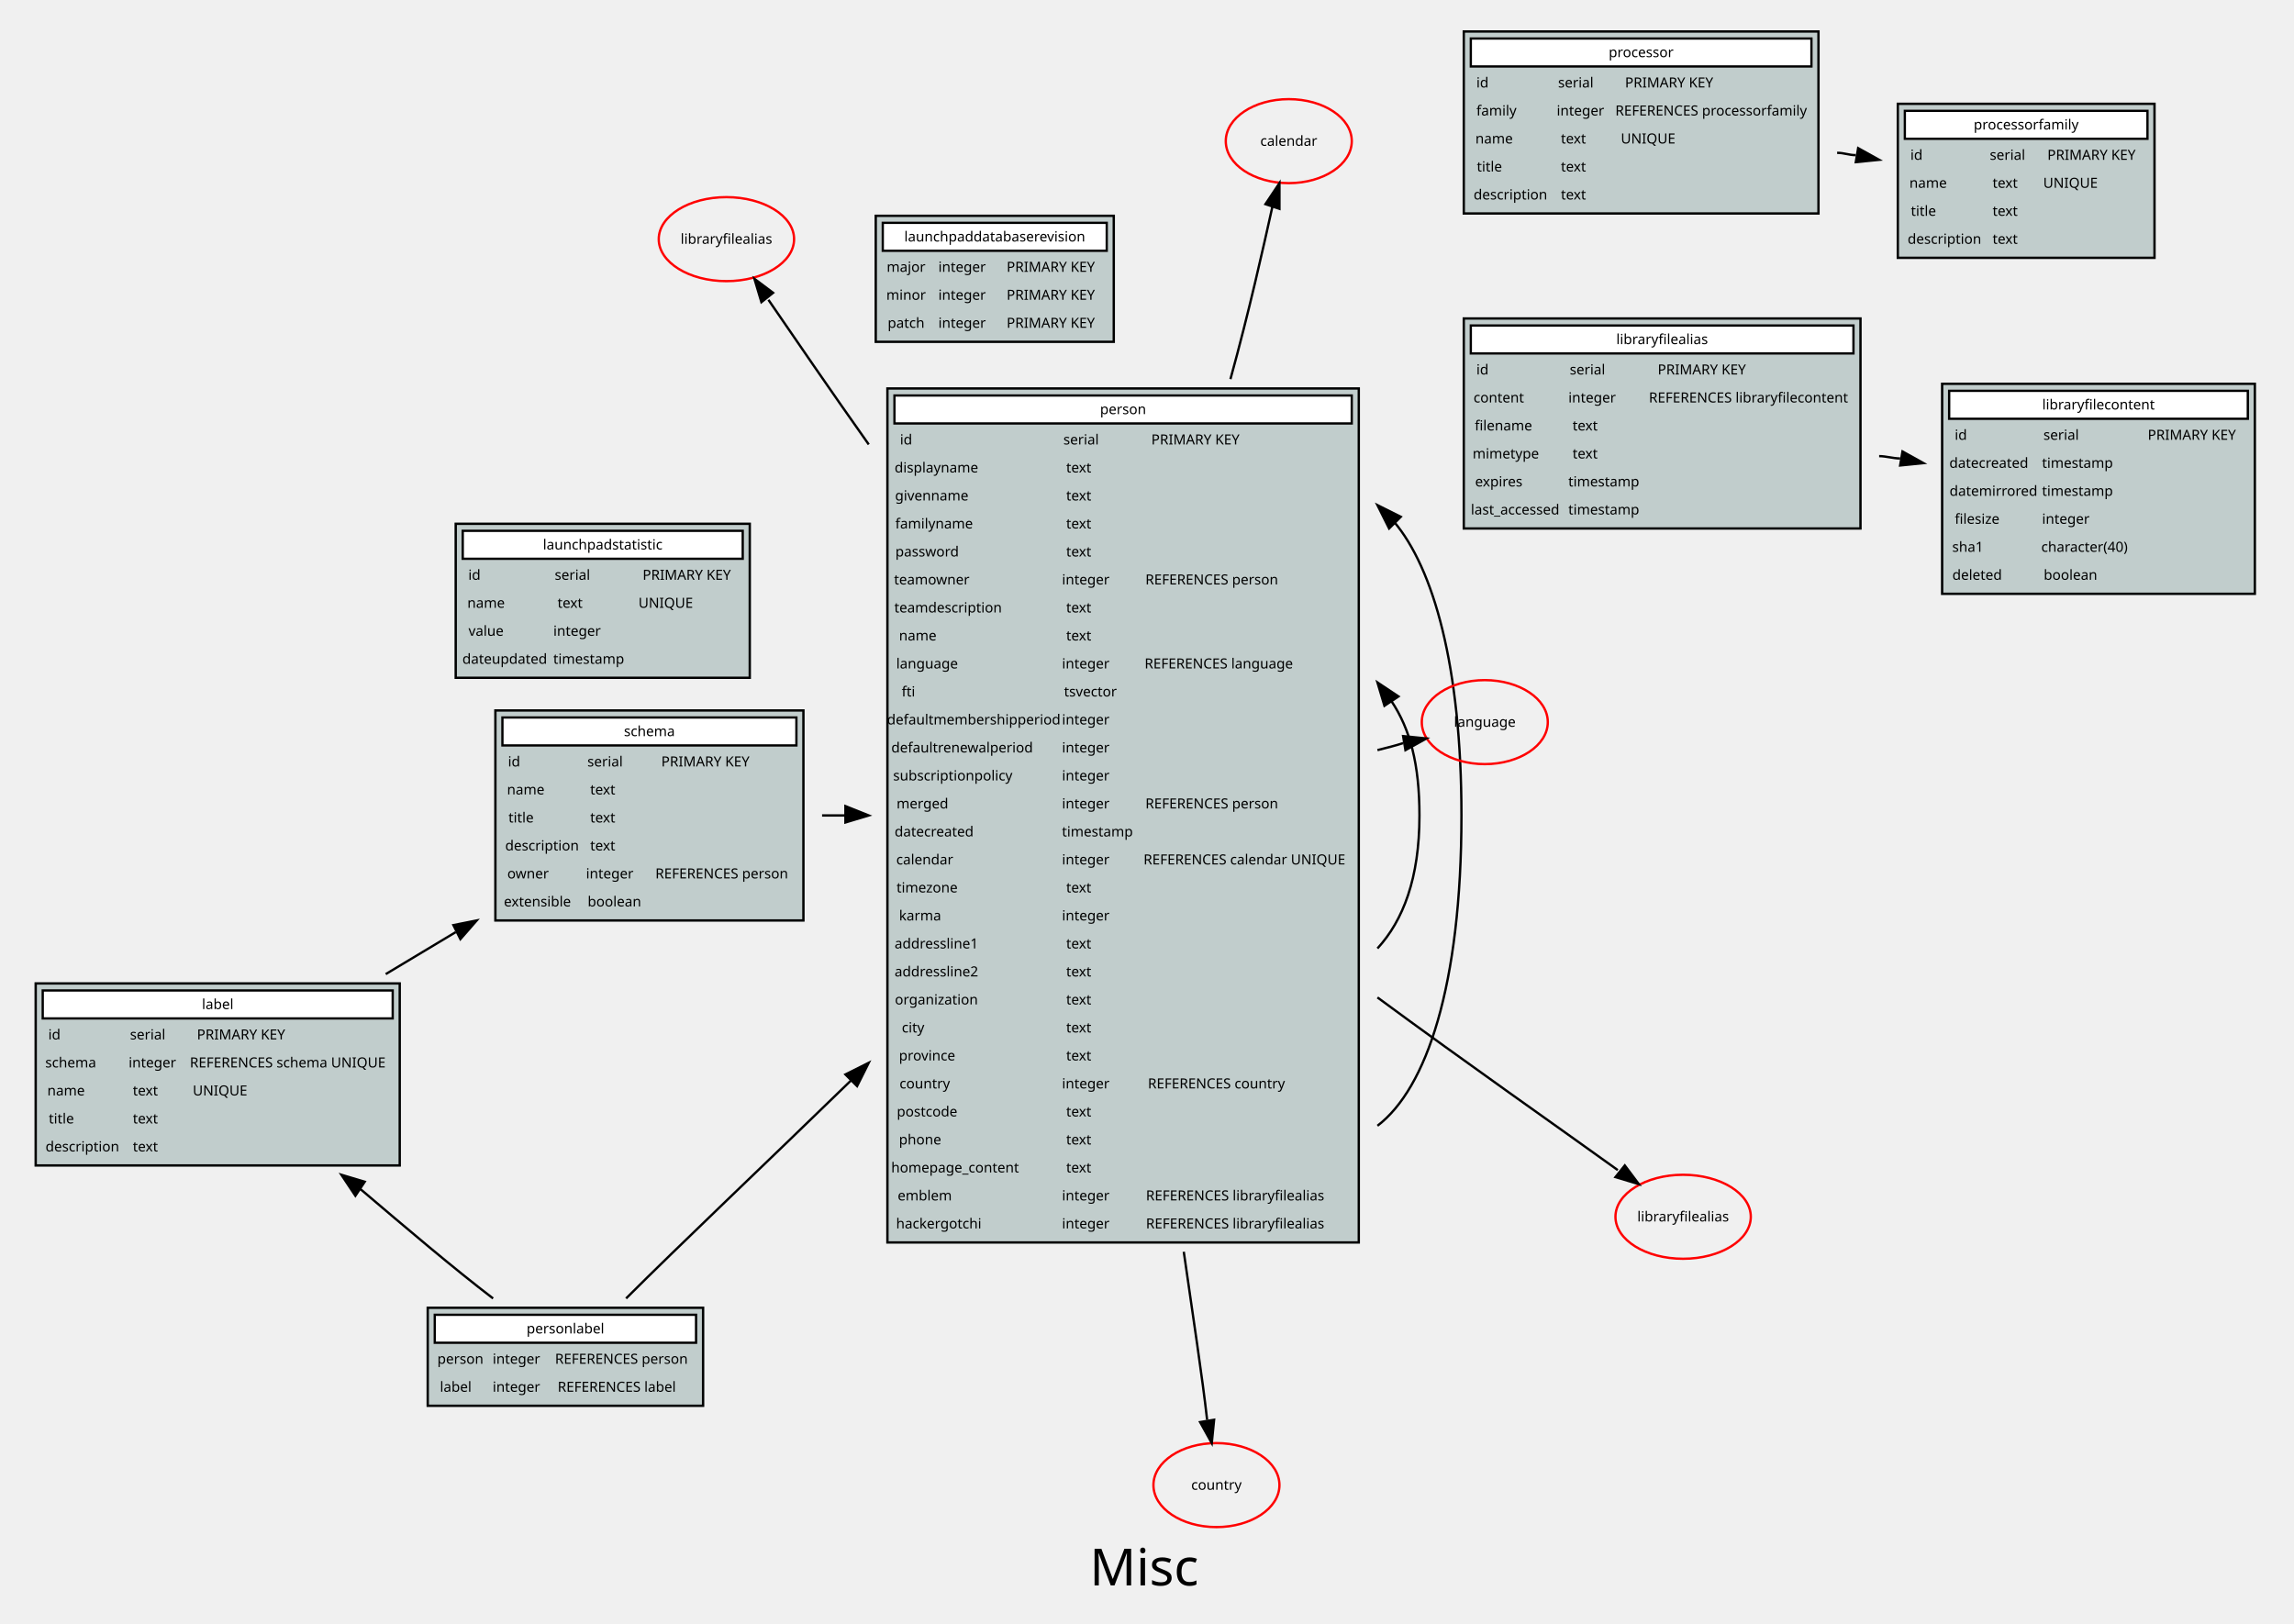
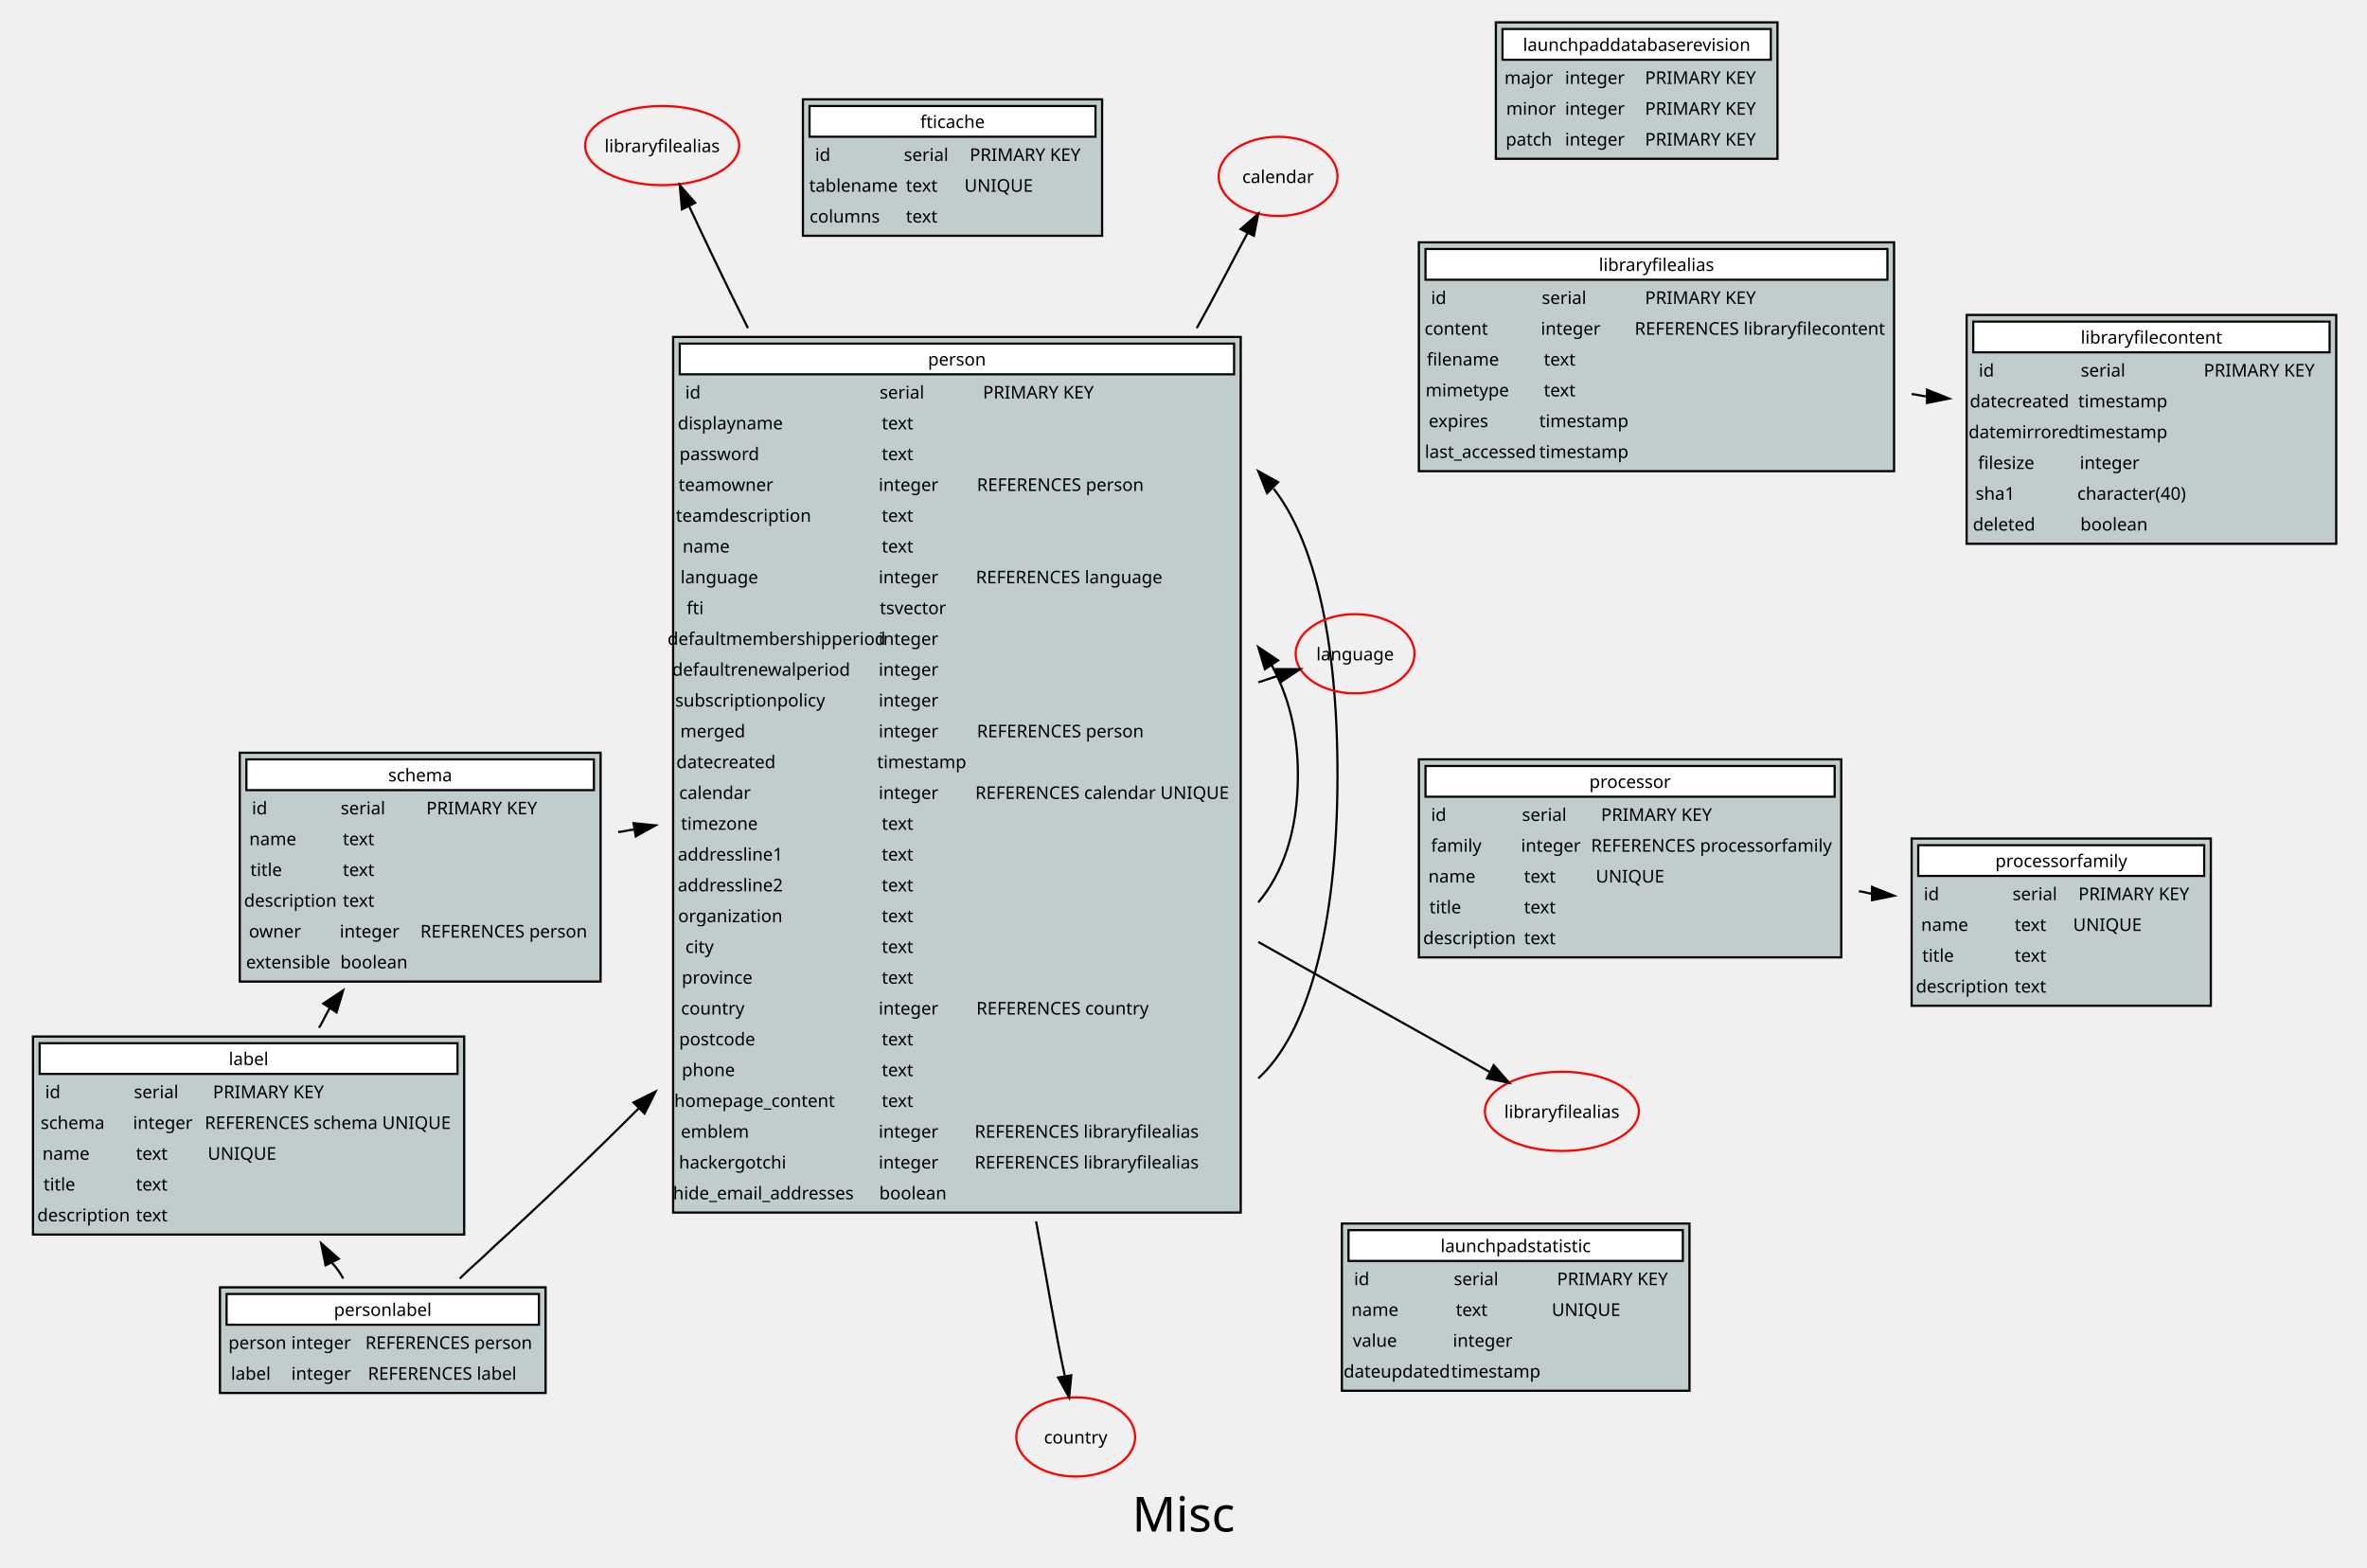
- <svg xmlns="http://www.w3.org/2000/svg" width="756px" height="535px" viewBox="-1 -1 755 534">
-   <g id="graph0" class="graph" transform="scale(0.767988)" style="font-family:Times-Roman;font-size:14.00;">
-     <text text-anchor="middle" style="font-size:22.00;" x="489" y="678">Misc</text>
+ <svg xmlns="http://www.w3.org/2000/svg" width="1077px" height="713px" viewBox="-1 -1 1076 712">
+   <g id="graph0" class="graph" style="font-family:Times-Roman;font-size:14.00;">
+     <text text-anchor="middle" style="font-size:22.00;" x="537" y="695">Misc</text>
    <g id="node1" class="node">
-       <polygon style="fill:#c1cdcc;stroke:#c1cdcc;" points="14,498 14,420 170,420 170,498 14,498" />
-       <polygon style="fill:white;stroke:white;" points="17,435 17,423 167,423 167,435 17,435" />
-       <text text-anchor="middle" style="font-size:6.00;" x="92" y="431">label</text>
-       <polygon style="fill:none;stroke:black;" points="17,435 17,423 167,423 167,435 17,435" />
-       <text text-anchor="middle" style="font-size:6.00;" x="22" y="444">id</text>
-       <text text-anchor="middle" style="font-size:6.00;" x="62" y="444">serial</text>
-       <text text-anchor="middle" style="font-size:6.00;" x="102" y="444"> PRIMARY KEY </text>
-       <text text-anchor="middle" style="font-size:6.00;" x="29" y="456">schema</text>
-       <text text-anchor="middle" style="font-size:6.00;" x="64" y="456">integer</text>
-       <text text-anchor="middle" style="font-size:6.00;" x="122" y="456"> REFERENCES schema UNIQUE </text>
-       <text text-anchor="middle" style="font-size:6.00;" x="27" y="468">name</text>
-       <text text-anchor="middle" style="font-size:6.00;" x="61" y="468">text</text>
-       <text text-anchor="middle" style="font-size:6.00;" x="93" y="468"> UNIQUE </text>
-       <text text-anchor="middle" style="font-size:6.00;" x="25" y="480">title</text>
-       <text text-anchor="middle" style="font-size:6.00;" x="61" y="480">text</text>
-       <text text-anchor="middle" style="font-size:6.00;" x="34" y="492">description</text>
-       <text text-anchor="middle" style="font-size:6.00;" x="61" y="492">text</text>
-       <polygon style="fill:none;stroke:black;" points="14,498 14,420 170,420 170,498 14,498" />
+       <polygon style="fill:#c1cdcc;stroke:#c1cdcc;" points="364,106 364,44 500,44 500,106 364,106" />
+       <polygon style="fill:white;stroke:white;" points="367,61 367,47 497,47 497,61 367,61" />
+       <text text-anchor="middle" style="font-size:8.00;" x="432" y="57">fticache</text>
+       <polygon style="fill:none;stroke:black;" points="367,61 367,47 497,47 497,61 367,61" />
+       <text text-anchor="middle" style="font-size:8.00;" x="373" y="72">id</text>
+       <text text-anchor="middle" style="font-size:8.00;" x="420" y="72">serial</text>
+       <text text-anchor="middle" style="font-size:8.00;" x="465" y="72"> PRIMARY KEY </text>
+       <text text-anchor="middle" style="font-size:8.00;" x="387" y="86">tablename</text>
+       <text text-anchor="middle" style="font-size:8.00;" x="418" y="86">text</text>
+       <text text-anchor="middle" style="font-size:8.00;" x="453" y="86"> UNIQUE </text>
+       <text text-anchor="middle" style="font-size:8.00;" x="383" y="100">columns</text>
+       <text text-anchor="middle" style="font-size:8.00;" x="418" y="100">text</text>
+       <polygon style="fill:none;stroke:black;" points="364,106 364,44 500,44 500,106 364,106" />
+     </g>
+     <g id="node2" class="node">
+       <polygon style="fill:#c1cdcc;stroke:#c1cdcc;" points="14,560 14,470 210,470 210,560 14,560" />
+       <polygon style="fill:white;stroke:white;" points="17,487 17,473 207,473 207,487 17,487" />
+       <text text-anchor="middle" style="font-size:8.00;" x="112" y="483">label</text>
+       <polygon style="fill:none;stroke:black;" points="17,487 17,473 207,473 207,487 17,487" />
+       <text text-anchor="middle" style="font-size:8.00;" x="23" y="498">id</text>
+       <text text-anchor="middle" style="font-size:8.00;" x="70" y="498">serial</text>
+       <text text-anchor="middle" style="font-size:8.00;" x="121" y="498"> PRIMARY KEY </text>
+       <text text-anchor="middle" style="font-size:8.00;" x="32" y="512">schema</text>
+       <text text-anchor="middle" style="font-size:8.00;" x="73" y="512">integer</text>
+       <text text-anchor="middle" style="font-size:8.00;" x="148" y="512"> REFERENCES schema UNIQUE </text>
+       <text text-anchor="middle" style="font-size:8.00;" x="29" y="526">name</text>
+       <text text-anchor="middle" style="font-size:8.00;" x="68" y="526">text</text>
+       <text text-anchor="middle" style="font-size:8.00;" x="109" y="526"> UNIQUE </text>
+       <text text-anchor="middle" style="font-size:8.00;" x="26" y="540">title</text>
+       <text text-anchor="middle" style="font-size:8.00;" x="68" y="540">text</text>
+       <text text-anchor="middle" style="font-size:8.00;" x="37" y="554">description</text>
+       <text text-anchor="middle" style="font-size:8.00;" x="68" y="554">text</text>
+       <polygon style="fill:none;stroke:black;" points="14,560 14,470 210,470 210,560 14,560" />
+     </g>
+     <g id="node11" class="node">
+       <polygon style="fill:#c1cdcc;stroke:#c1cdcc;" points="108,445 108,341 272,341 272,445 108,445" />
+       <polygon style="fill:white;stroke:white;" points="111,358 111,344 269,344 269,358 111,358" />
+       <text text-anchor="middle" style="font-size:8.00;" x="190" y="354">schema</text>
+       <polygon style="fill:none;stroke:black;" points="111,358 111,344 269,344 269,358 111,358" />
+       <text text-anchor="middle" style="font-size:8.00;" x="117" y="369">id</text>
+       <text text-anchor="middle" style="font-size:8.00;" x="164" y="369">serial</text>
+       <text text-anchor="middle" style="font-size:8.00;" x="218" y="369"> PRIMARY KEY </text>
+       <text text-anchor="middle" style="font-size:8.00;" x="123" y="383">name</text>
+       <text text-anchor="middle" style="font-size:8.00;" x="162" y="383">text</text>
+       <text text-anchor="middle" style="font-size:8.00;" x="120" y="397">title</text>
+       <text text-anchor="middle" style="font-size:8.00;" x="162" y="397">text</text>
+       <text text-anchor="middle" style="font-size:8.00;" x="131" y="411">description</text>
+       <text text-anchor="middle" style="font-size:8.00;" x="162" y="411">text</text>
+       <text text-anchor="middle" style="font-size:8.00;" x="124" y="425">owner</text>
+       <text text-anchor="middle" style="font-size:8.00;" x="167" y="425">integer</text>
+       <text text-anchor="middle" style="font-size:8.00;" x="228" y="425"> REFERENCES person </text>
+       <text text-anchor="middle" style="font-size:8.00;" x="130" y="439">extensible</text>
+       <text text-anchor="middle" style="font-size:8.00;" x="169" y="439">boolean</text>
+       <polygon style="fill:none;stroke:black;" points="108,445 108,341 272,341 272,445 108,445" />
+     </g>
+     <g id="edge2" class="edge">
+       <path style="fill:none;stroke:black;" d="M144,466C146,463 147,460 149,457" />
+       <polygon style="fill:black;stroke:black;" points="146,455 155,449 152,459 146,455" />
+     </g>
+     <g id="node3" class="node">
+       <polygon style="fill:#c1cdcc;stroke:#c1cdcc;" points="679,71 679,9 807,9 807,71 679,71" />
+       <polygon style="fill:white;stroke:white;" points="682,26 682,12 804,12 804,26 682,26" />
+       <text text-anchor="middle" style="font-size:8.00;" x="743" y="22">launchpaddatabaserevision</text>
+       <polygon style="fill:none;stroke:black;" points="682,26 682,12 804,12 804,26 682,26" />
+       <text text-anchor="middle" style="font-size:8.00;" x="694" y="37">major</text>
+       <text text-anchor="middle" style="font-size:8.00;" x="724" y="37">integer</text>
+       <text text-anchor="middle" style="font-size:8.00;" x="772" y="37"> PRIMARY KEY </text>
+       <text text-anchor="middle" style="font-size:8.00;" x="695" y="51">minor</text>
+       <text text-anchor="middle" style="font-size:8.00;" x="724" y="51">integer</text>
+       <text text-anchor="middle" style="font-size:8.00;" x="772" y="51"> PRIMARY KEY </text>
+       <text text-anchor="middle" style="font-size:8.00;" x="694" y="65">patch</text>
+       <text text-anchor="middle" style="font-size:8.00;" x="724" y="65">integer</text>
+       <text text-anchor="middle" style="font-size:8.00;" x="772" y="65"> PRIMARY KEY </text>
+       <polygon style="fill:none;stroke:black;" points="679,71 679,9 807,9 807,71 679,71" />
+     </g>
+     <g id="node4" class="node">
+       <polygon style="fill:#c1cdcc;stroke:#c1cdcc;" points="609,631 609,555 767,555 767,631 609,631" />
+       <polygon style="fill:white;stroke:white;" points="612,572 612,558 764,558 764,572 612,572" />
+       <text text-anchor="middle" style="font-size:8.00;" x="688" y="568">launchpadstatistic</text>
+       <polygon style="fill:none;stroke:black;" points="612,572 612,558 764,558 764,572 612,572" />
+       <text text-anchor="middle" style="font-size:8.00;" x="618" y="583">id</text>
+       <text text-anchor="middle" style="font-size:8.00;" x="670" y="583">serial</text>
+       <text text-anchor="middle" style="font-size:8.00;" x="732" y="583"> PRIMARY KEY </text>
+       <text text-anchor="middle" style="font-size:8.00;" x="624" y="597">name</text>
+       <text text-anchor="middle" style="font-size:8.00;" x="668" y="597">text</text>
+       <text text-anchor="middle" style="font-size:8.00;" x="720" y="597"> UNIQUE </text>
+       <text text-anchor="middle" style="font-size:8.00;" x="624" y="611">value</text>
+       <text text-anchor="middle" style="font-size:8.00;" x="673" y="611">integer</text>
+       <text text-anchor="middle" style="font-size:8.00;" x="634" y="625">dateupdated</text>
+       <text text-anchor="middle" style="font-size:8.00;" x="679" y="625">timestamp</text>
+       <polygon style="fill:none;stroke:black;" points="609,631 609,555 767,555 767,631 609,631" />
+     </g>
+     <g id="node5" class="node">
+       <polygon style="fill:#c1cdcc;stroke:#c1cdcc;" points="644,213 644,109 860,109 860,213 644,213" />
+       <polygon style="fill:white;stroke:white;" points="647,126 647,112 857,112 857,126 647,126" />
+       <text text-anchor="middle" style="font-size:8.00;" x="752" y="122">libraryfilealias</text>
+       <polygon style="fill:none;stroke:black;" points="647,126 647,112 857,112 857,126 647,126" />
+       <text text-anchor="middle" style="font-size:8.00;" x="653" y="137">id</text>
+       <text text-anchor="middle" style="font-size:8.00;" x="710" y="137">serial</text>
+       <text text-anchor="middle" style="font-size:8.00;" x="772" y="137"> PRIMARY KEY </text>
+       <text text-anchor="middle" style="font-size:8.00;" x="661" y="151">content</text>
+       <text text-anchor="middle" style="font-size:8.00;" x="713" y="151">integer</text>
+       <text text-anchor="middle" style="font-size:8.00;" x="799" y="151"> REFERENCES libraryfilecontent </text>
+       <text text-anchor="middle" style="font-size:8.00;" x="664" y="165">filename</text>
+       <text text-anchor="middle" style="font-size:8.00;" x="708" y="165">text</text>
+       <text text-anchor="middle" style="font-size:8.00;" x="666" y="179">mimetype</text>
+       <text text-anchor="middle" style="font-size:8.00;" x="708" y="179">text</text>
+       <text text-anchor="middle" style="font-size:8.00;" x="662" y="193">expires</text>
+       <text text-anchor="middle" style="font-size:8.00;" x="719" y="193">timestamp</text>
+       <text text-anchor="middle" style="font-size:8.00;" x="672" y="207">last_accessed</text>
+       <text text-anchor="middle" style="font-size:8.00;" x="719" y="207">timestamp</text>
+       <polygon style="fill:none;stroke:black;" points="644,213 644,109 860,109 860,213 644,213" />
+     </g>
+     <g id="node6" class="node">
+       <polygon style="fill:#c1cdcc;stroke:#c1cdcc;" points="893,246 893,142 1061,142 1061,246 893,246" />
+       <polygon style="fill:white;stroke:white;" points="896,159 896,145 1058,145 1058,159 896,159" />
+       <text text-anchor="middle" style="font-size:8.00;" x="977" y="155">libraryfilecontent</text>
+       <polygon style="fill:none;stroke:black;" points="896,159 896,145 1058,145 1058,159 896,159" />
+       <text text-anchor="middle" style="font-size:8.00;" x="902" y="170">id</text>
+       <text text-anchor="middle" style="font-size:8.00;" x="955" y="170">serial</text>
+       <text text-anchor="middle" style="font-size:8.00;" x="1026" y="170"> PRIMARY KEY </text>
+       <text text-anchor="middle" style="font-size:8.00;" x="917" y="184">datecreated</text>
+       <text text-anchor="middle" style="font-size:8.00;" x="964" y="184">timestamp</text>
+       <text text-anchor="middle" style="font-size:8.00;" x="919" y="198">datemirrored</text>
+       <text text-anchor="middle" style="font-size:8.00;" x="964" y="198">timestamp</text>
+       <text text-anchor="middle" style="font-size:8.00;" x="911" y="212">filesize</text>
+       <text text-anchor="middle" style="font-size:8.00;" x="958" y="212">integer</text>
+       <text text-anchor="middle" style="font-size:8.00;" x="906" y="226">sha1</text>
+       <text text-anchor="middle" style="font-size:8.00;" x="968" y="226">character(40)</text>
+       <text text-anchor="middle" style="font-size:8.00;" x="910" y="240">deleted</text>
+       <text text-anchor="middle" style="font-size:8.00;" x="960" y="240">boolean</text>
+       <polygon style="fill:none;stroke:black;" points="893,246 893,142 1061,142 1061,246 893,246" />
+     </g>
+     <g id="edge4" class="edge">
+       <path style="fill:none;stroke:black;" d="M868,178C870,178 873,179 875,179" />
+       <polygon style="fill:black;stroke:black;" points="875,176 885,180 875,182 875,176" />
+     </g>
+     <g id="node7" class="node">
+       <polygon style="fill:#c1cdcc;stroke:#c1cdcc;" points="305,550 305,152 563,152 563,550 305,550" />
+       <polygon style="fill:white;stroke:white;" points="308,169 308,155 560,155 560,169 308,169" />
+       <text text-anchor="middle" style="font-size:8.00;" x="434" y="165">person</text>
+       <polygon style="fill:none;stroke:black;" points="308,169 308,155 560,155 560,169 308,169" />
+       <text text-anchor="middle" style="font-size:8.00;" x="314" y="180">id</text>
+       <text text-anchor="middle" style="font-size:8.00;" x="409" y="180">serial</text>
+       <text text-anchor="middle" style="font-size:8.00;" x="471" y="180"> PRIMARY KEY </text>
+       <text text-anchor="middle" style="font-size:8.00;" x="331" y="194">displayname</text>
+       <text text-anchor="middle" style="font-size:8.00;" x="407" y="194">text</text>
+       <text text-anchor="middle" style="font-size:8.00;" x="326" y="208">password</text>
+       <text text-anchor="middle" style="font-size:8.00;" x="407" y="208">text</text>
+       <text text-anchor="middle" style="font-size:8.00;" x="329" y="222">teamowner</text>
+       <text text-anchor="middle" style="font-size:8.00;" x="412" y="222">integer</text>
+       <text text-anchor="middle" style="font-size:8.00;" x="481" y="222"> REFERENCES person </text>
+       <text text-anchor="middle" style="font-size:8.00;" x="337" y="236">teamdescription</text>
+       <text text-anchor="middle" style="font-size:8.00;" x="407" y="236">text</text>
+       <text text-anchor="middle" style="font-size:8.00;" x="320" y="250">name</text>
+       <text text-anchor="middle" style="font-size:8.00;" x="407" y="250">text</text>
+       <text text-anchor="middle" style="font-size:8.00;" x="326" y="264">language</text>
+       <text text-anchor="middle" style="font-size:8.00;" x="412" y="264">integer</text>
+       <text text-anchor="middle" style="font-size:8.00;" x="485" y="264"> REFERENCES language </text>
+       <text text-anchor="middle" style="font-size:8.00;" x="315" y="278">fti</text>
+       <text text-anchor="middle" style="font-size:8.00;" x="414" y="278">tsvector</text>
+       <text text-anchor="middle" style="font-size:8.00;" x="352" y="292">defaultmembershipperiod</text>
+       <text text-anchor="middle" style="font-size:8.00;" x="412" y="292">integer</text>
+       <text text-anchor="middle" style="font-size:8.00;" x="345" y="306">defaultrenewalperiod</text>
+       <text text-anchor="middle" style="font-size:8.00;" x="412" y="306">integer</text>
+       <text text-anchor="middle" style="font-size:8.00;" x="340" y="320">subscriptionpolicy</text>
+       <text text-anchor="middle" style="font-size:8.00;" x="412" y="320">integer</text>
+       <text text-anchor="middle" style="font-size:8.00;" x="323" y="334">merged</text>
+       <text text-anchor="middle" style="font-size:8.00;" x="412" y="334">integer</text>
+       <text text-anchor="middle" style="font-size:8.00;" x="481" y="334"> REFERENCES person </text>
+       <text text-anchor="middle" style="font-size:8.00;" x="329" y="348">datecreated</text>
+       <text text-anchor="middle" style="font-size:8.00;" x="418" y="348">timestamp</text>
+       <text text-anchor="middle" style="font-size:8.00;" x="324" y="362">calendar</text>
+       <text text-anchor="middle" style="font-size:8.00;" x="412" y="362">integer</text>
+       <text text-anchor="middle" style="font-size:8.00;" x="500" y="362"> REFERENCES calendar UNIQUE </text>
+       <text text-anchor="middle" style="font-size:8.00;" x="326" y="376">timezone</text>
+       <text text-anchor="middle" style="font-size:8.00;" x="407" y="376">text</text>
+       <text text-anchor="middle" style="font-size:8.00;" x="331" y="390">addressline1</text>
+       <text text-anchor="middle" style="font-size:8.00;" x="407" y="390">text</text>
+       <text text-anchor="middle" style="font-size:8.00;" x="331" y="404">addressline2</text>
+       <text text-anchor="middle" style="font-size:8.00;" x="407" y="404">text</text>
+       <text text-anchor="middle" style="font-size:8.00;" x="331" y="418">organization</text>
+       <text text-anchor="middle" style="font-size:8.00;" x="407" y="418">text</text>
+       <text text-anchor="middle" style="font-size:8.00;" x="317" y="432">city</text>
+       <text text-anchor="middle" style="font-size:8.00;" x="407" y="432">text</text>
+       <text text-anchor="middle" style="font-size:8.00;" x="325" y="446">province</text>
+       <text text-anchor="middle" style="font-size:8.00;" x="407" y="446">text</text>
+       <text text-anchor="middle" style="font-size:8.00;" x="323" y="460">country</text>
+       <text text-anchor="middle" style="font-size:8.00;" x="412" y="460">integer</text>
+       <text text-anchor="middle" style="font-size:8.00;" x="482" y="460"> REFERENCES country </text>
+       <text text-anchor="middle" style="font-size:8.00;" x="325" y="474">postcode</text>
+       <text text-anchor="middle" style="font-size:8.00;" x="407" y="474">text</text>
+       <text text-anchor="middle" style="font-size:8.00;" x="321" y="488">phone</text>
+       <text text-anchor="middle" style="font-size:8.00;" x="407" y="488">text</text>
+       <text text-anchor="middle" style="font-size:8.00;" x="342" y="502">homepage_content</text>
+       <text text-anchor="middle" style="font-size:8.00;" x="407" y="502">text</text>
+       <text text-anchor="middle" style="font-size:8.00;" x="324" y="516">emblem</text>
+       <text text-anchor="middle" style="font-size:8.00;" x="412" y="516">integer</text>
+       <text text-anchor="middle" style="font-size:8.00;" x="493" y="516"> REFERENCES libraryfilealias </text>
+       <text text-anchor="middle" style="font-size:8.00;" x="332" y="530">hackergotchi</text>
+       <text text-anchor="middle" style="font-size:8.00;" x="412" y="530">integer</text>
+       <text text-anchor="middle" style="font-size:8.00;" x="493" y="530"> REFERENCES libraryfilealias </text>
+       <text text-anchor="middle" style="font-size:8.00;" x="346" y="544">hide_email_addresses</text>
+       <text text-anchor="middle" style="font-size:8.00;" x="414" y="544">boolean</text>
+       <polygon style="fill:none;stroke:black;" points="305,550 305,152 563,152 563,550 305,550" />
+     </g>
+     <g id="edge6" class="edge">
+       <path style="fill:none;stroke:black;" d="M571,409C582,396 589,377 589,351 589,330 584,314 577,301" />
+       <polygon style="fill:black;stroke:black;" points="574,303 571,293 580,299 574,303" />
+     </g>
+     <g id="edge10" class="edge">
+       <path style="fill:none;stroke:black;" d="M571,489C593,469 607,422 607,351 607,288 596,244 578,221" />
+       <polygon style="fill:black;stroke:black;" points="575,223 571,213 580,218 575,223" />
+     </g>
+     <g id="node15" class="node">
+       <ellipse cx="615" cy="296" rx="27" ry="18" style="fill:none;stroke:red;" />
+       <text text-anchor="middle" style="font-size:8.00;" x="615" y="299">language</text>
+     </g>
+     <g id="edge8" class="edge">
+       <path style="fill:none;stroke:black;" d="M571,309C574,308 577,307 580,306" />
+       <polygon style="fill:black;stroke:black;" points="579,303 590,303 581,309 579,303" />
+     </g>
+     <g id="node18" class="node">
+       <ellipse cx="580" cy="79" rx="27" ry="18" style="fill:none;stroke:red;" />
+       <text text-anchor="middle" style="font-size:8.00;" x="580" y="82">calendar</text>
+     </g>
+     <g id="edge12" class="edge">
+       <path style="fill:none;stroke:black;" d="M543,148C552,132 560,116 566,105" />
+       <polygon style="fill:black;stroke:black;" points="563,103 571,96 569,106 563,103" />
+     </g>
+     <g id="node20" class="node">
+       <ellipse cx="488" cy="652" rx="27" ry="18" style="fill:none;stroke:red;" />
+       <text text-anchor="middle" style="font-size:8.00;" x="488" y="655">country</text>
+     </g>
+     <g id="edge14" class="edge">
+       <path style="fill:none;stroke:black;" d="M470,554C475,581 479,606 483,624" />
+       <polygon style="fill:black;stroke:black;" points="486,624 485,634 480,625 486,624" />
+     </g>
+     <g id="node22" class="node">
+       <ellipse cx="709" cy="504" rx="35" ry="18" style="fill:none;stroke:red;" />
+       <text text-anchor="middle" style="font-size:8.00;" x="709" y="507">libraryfilealias</text>
+     </g>
+     <g id="edge16" class="edge">
+       <path style="fill:none;stroke:black;" d="M571,427C610,449 650,471 676,486" />
+       <polygon style="fill:black;stroke:black;" points="678,483 685,491 675,489 678,483" />
+     </g>
+     <g id="node24" class="node">
+       <ellipse cx="300" cy="65" rx="35" ry="18" style="fill:none;stroke:red;" />
+       <text text-anchor="middle" style="font-size:8.00;" x="300" y="68">libraryfilealias</text>
+     </g>
+     <g id="edge18" class="edge">
+       <path style="fill:none;stroke:black;" d="M339,148C328,126 319,107 312,92" />
+       <polygon style="fill:black;stroke:black;" points="309,94 308,83 315,91 309,94" />
+     </g>
+     <g id="node8" class="node">
+       <polygon style="fill:#c1cdcc;stroke:#c1cdcc;" points="99,632 99,584 247,584 247,632 99,632" />
+       <polygon style="fill:white;stroke:white;" points="102,601 102,587 244,587 244,601 102,601" />
+       <text text-anchor="middle" style="font-size:8.00;" x="173" y="597">personlabel</text>
+       <polygon style="fill:none;stroke:black;" points="102,601 102,587 244,587 244,601 102,601" />
+       <text text-anchor="middle" style="font-size:8.00;" x="116" y="612">person</text>
+       <text text-anchor="middle" style="font-size:8.00;" x="145" y="612">integer</text>
+       <text text-anchor="middle" style="font-size:8.00;" x="203" y="612"> REFERENCES person </text>
+       <text text-anchor="middle" style="font-size:8.00;" x="113" y="626">label</text>
+       <text text-anchor="middle" style="font-size:8.00;" x="145" y="626">integer</text>
+       <text text-anchor="middle" style="font-size:8.00;" x="200" y="626"> REFERENCES label </text>
+       <polygon style="fill:none;stroke:black;" points="99,632 99,584 247,584 247,632 99,632" />
+     </g>
+     <g id="edge22" class="edge">
+       <path style="fill:none;stroke:black;" d="M155,580C154,578 152,575 150,573" />
+       <polygon style="fill:black;stroke:black;" points="147,574 145,564 153,571 147,574" />
+     </g>
+     <g id="edge20" class="edge">
+       <path style="fill:none;stroke:black;" d="M208,580C213,575 218,571 223,566 245,546 268,524 290,502" />
+       <polygon style="fill:black;stroke:black;" points="287,500 297,495 292,505 287,500" />
+     </g>
+     <g id="node9" class="node">
+       <polygon style="fill:#c1cdcc;stroke:#c1cdcc;" points="644,434 644,344 836,344 836,434 644,434" />
+       <polygon style="fill:white;stroke:white;" points="647,361 647,347 833,347 833,361 647,361" />
+       <text text-anchor="middle" style="font-size:8.00;" x="740" y="357">processor</text>
+       <polygon style="fill:none;stroke:black;" points="647,361 647,347 833,347 833,361 647,361" />
+       <text text-anchor="middle" style="font-size:8.00;" x="653" y="372">id</text>
+       <text text-anchor="middle" style="font-size:8.00;" x="701" y="372">serial</text>
+       <text text-anchor="middle" style="font-size:8.00;" x="752" y="372"> PRIMARY KEY </text>
+       <text text-anchor="middle" style="font-size:8.00;" x="661" y="386">family</text>
+       <text text-anchor="middle" style="font-size:8.00;" x="704" y="386">integer</text>
+       <text text-anchor="middle" style="font-size:8.00;" x="777" y="386"> REFERENCES processorfamily </text>
+       <text text-anchor="middle" style="font-size:8.00;" x="659" y="400">name</text>
+       <text text-anchor="middle" style="font-size:8.00;" x="699" y="400">text</text>
+       <text text-anchor="middle" style="font-size:8.00;" x="740" y="400"> UNIQUE </text>
+       <text text-anchor="middle" style="font-size:8.00;" x="656" y="414">title</text>
+       <text text-anchor="middle" style="font-size:8.00;" x="699" y="414">text</text>
+       <text text-anchor="middle" style="font-size:8.00;" x="667" y="428">description</text>
+       <text text-anchor="middle" style="font-size:8.00;" x="699" y="428">text</text>
+       <polygon style="fill:none;stroke:black;" points="644,434 644,344 836,344 836,434 644,434" />
    </g>
    <g id="node10" class="node">
-       <polygon style="fill:#c1cdcc;stroke:#c1cdcc;" points="211,393 211,303 343,303 343,393 211,393" />
-       <polygon style="fill:white;stroke:white;" points="214,318 214,306 340,306 340,318 214,318" />
-       <text text-anchor="middle" style="font-size:6.00;" x="277" y="314">schema</text>
-       <polygon style="fill:none;stroke:black;" points="214,318 214,306 340,306 340,318 214,318" />
-       <text text-anchor="middle" style="font-size:6.00;" x="219" y="327">id</text>
-       <text text-anchor="middle" style="font-size:6.00;" x="258" y="327">serial</text>
-       <text text-anchor="middle" style="font-size:6.00;" x="301" y="327"> PRIMARY KEY </text>
-       <text text-anchor="middle" style="font-size:6.00;" x="224" y="339">name</text>
-       <text text-anchor="middle" style="font-size:6.00;" x="257" y="339">text</text>
-       <text text-anchor="middle" style="font-size:6.00;" x="222" y="351">title</text>
-       <text text-anchor="middle" style="font-size:6.00;" x="257" y="351">text</text>
-       <text text-anchor="middle" style="font-size:6.00;" x="231" y="363">description</text>
-       <text text-anchor="middle" style="font-size:6.00;" x="257" y="363">text</text>
-       <text text-anchor="middle" style="font-size:6.00;" x="225" y="375">owner</text>
-       <text text-anchor="middle" style="font-size:6.00;" x="260" y="375">integer</text>
-       <text text-anchor="middle" style="font-size:6.00;" x="308" y="375"> REFERENCES person </text>
-       <text text-anchor="middle" style="font-size:6.00;" x="229" y="387">extensible</text>
-       <text text-anchor="middle" style="font-size:6.00;" x="262" y="387">boolean</text>
-       <polygon style="fill:none;stroke:black;" points="211,393 211,303 343,303 343,393 211,393" />
-     </g>
-     <g id="edge2" class="edge">
-       <path style="fill:none;stroke:black;" d="M164,416C174,410 184,404 194,398" />
-       <polygon style="fill:black;stroke:black;" points="193,395 203,393 196,401 193,395" />
-     </g>
-     <g id="node2" class="node">
-       <polygon style="fill:#c1cdcc;stroke:#c1cdcc;" points="374,145 374,91 476,91 476,145 374,145" />
-       <polygon style="fill:white;stroke:white;" points="377,106 377,94 473,94 473,106 377,106" />
-       <text text-anchor="middle" style="font-size:6.00;" x="425" y="102">launchpaddatabaserevision</text>
-       <polygon style="fill:none;stroke:black;" points="377,106 377,94 473,94 473,106 377,106" />
-       <text text-anchor="middle" style="font-size:6.00;" x="387" y="115">major</text>
-       <text text-anchor="middle" style="font-size:6.00;" x="411" y="115">integer</text>
-       <text text-anchor="middle" style="font-size:6.00;" x="449" y="115"> PRIMARY KEY </text>
-       <text text-anchor="middle" style="font-size:6.00;" x="387" y="127">minor</text>
-       <text text-anchor="middle" style="font-size:6.00;" x="411" y="127">integer</text>
-       <text text-anchor="middle" style="font-size:6.00;" x="449" y="127"> PRIMARY KEY </text>
-       <text text-anchor="middle" style="font-size:6.00;" x="387" y="139">patch</text>
-       <text text-anchor="middle" style="font-size:6.00;" x="411" y="139">integer</text>
-       <text text-anchor="middle" style="font-size:6.00;" x="449" y="139"> PRIMARY KEY </text>
-       <polygon style="fill:none;stroke:black;" points="374,145 374,91 476,91 476,145 374,145" />
-     </g>
-     <g id="node3" class="node">
-       <polygon style="fill:#c1cdcc;stroke:#c1cdcc;" points="194,289 194,223 320,223 320,289 194,289" />
-       <polygon style="fill:white;stroke:white;" points="197,238 197,226 317,226 317,238 197,238" />
-       <text text-anchor="middle" style="font-size:6.00;" x="257" y="234">launchpadstatistic</text>
-       <polygon style="fill:none;stroke:black;" points="197,238 197,226 317,226 317,238 197,238" />
-       <text text-anchor="middle" style="font-size:6.00;" x="202" y="247">id</text>
-       <text text-anchor="middle" style="font-size:6.00;" x="244" y="247">serial</text>
-       <text text-anchor="middle" style="font-size:6.00;" x="293" y="247"> PRIMARY KEY </text>
-       <text text-anchor="middle" style="font-size:6.00;" x="207" y="259">name</text>
-       <text text-anchor="middle" style="font-size:6.00;" x="243" y="259">text</text>
-       <text text-anchor="middle" style="font-size:6.00;" x="284" y="259"> UNIQUE </text>
-       <text text-anchor="middle" style="font-size:6.00;" x="207" y="271">value</text>
-       <text text-anchor="middle" style="font-size:6.00;" x="246" y="271">integer</text>
-       <text text-anchor="middle" style="font-size:6.00;" x="215" y="283">dateupdated</text>
-       <text text-anchor="middle" style="font-size:6.00;" x="251" y="283">timestamp</text>
-       <polygon style="fill:none;stroke:black;" points="194,289 194,223 320,223 320,289 194,289" />
-     </g>
-     <g id="node4" class="node">
-       <polygon style="fill:#c1cdcc;stroke:#c1cdcc;" points="626,225 626,135 796,135 796,225 626,225" />
-       <polygon style="fill:white;stroke:white;" points="629,150 629,138 793,138 793,150 629,150" />
-       <text text-anchor="middle" style="font-size:6.00;" x="711" y="146">libraryfilealias</text>
-       <polygon style="fill:none;stroke:black;" points="629,150 629,138 793,138 793,150 629,150" />
-       <text text-anchor="middle" style="font-size:6.00;" x="634" y="159">id</text>
-       <text text-anchor="middle" style="font-size:6.00;" x="679" y="159">serial</text>
-       <text text-anchor="middle" style="font-size:6.00;" x="728" y="159"> PRIMARY KEY </text>
-       <text text-anchor="middle" style="font-size:6.00;" x="641" y="171">content</text>
-       <text text-anchor="middle" style="font-size:6.00;" x="681" y="171">integer</text>
-       <text text-anchor="middle" style="font-size:6.00;" x="748" y="171"> REFERENCES libraryfilecontent </text>
-       <text text-anchor="middle" style="font-size:6.00;" x="643" y="183">filename</text>
-       <text text-anchor="middle" style="font-size:6.00;" x="678" y="183">text</text>
-       <text text-anchor="middle" style="font-size:6.00;" x="644" y="195">mimetype</text>
-       <text text-anchor="middle" style="font-size:6.00;" x="678" y="195">text</text>
-       <text text-anchor="middle" style="font-size:6.00;" x="641" y="207">expires</text>
-       <text text-anchor="middle" style="font-size:6.00;" x="686" y="207">timestamp</text>
-       <text text-anchor="middle" style="font-size:6.00;" x="648" y="219">last_accessed</text>
-       <text text-anchor="middle" style="font-size:6.00;" x="686" y="219">timestamp</text>
-       <polygon style="fill:none;stroke:black;" points="626,225 626,135 796,135 796,225 626,225" />
-     </g>
-     <g id="node5" class="node">
-       <polygon style="fill:#c1cdcc;stroke:#c1cdcc;" points="831,253 831,163 965,163 965,253 831,253" />
-       <polygon style="fill:white;stroke:white;" points="834,178 834,166 962,166 962,178 834,178" />
-       <text text-anchor="middle" style="font-size:6.00;" x="898" y="174">libraryfilecontent</text>
-       <polygon style="fill:none;stroke:black;" points="834,178 834,166 962,166 962,178 834,178" />
-       <text text-anchor="middle" style="font-size:6.00;" x="839" y="187">id</text>
-       <text text-anchor="middle" style="font-size:6.00;" x="882" y="187">serial</text>
-       <text text-anchor="middle" style="font-size:6.00;" x="938" y="187"> PRIMARY KEY </text>
-       <text text-anchor="middle" style="font-size:6.00;" x="851" y="199">datecreated</text>
-       <text text-anchor="middle" style="font-size:6.00;" x="889" y="199">timestamp</text>
-       <text text-anchor="middle" style="font-size:6.00;" x="853" y="211">datemirrored</text>
-       <text text-anchor="middle" style="font-size:6.00;" x="889" y="211">timestamp</text>
-       <text text-anchor="middle" style="font-size:6.00;" x="846" y="223">filesize</text>
-       <text text-anchor="middle" style="font-size:6.00;" x="884" y="223">integer</text>
-       <text text-anchor="middle" style="font-size:6.00;" x="842" y="235">sha1</text>
-       <text text-anchor="middle" style="font-size:6.00;" x="892" y="235">character(40)</text>
-       <text text-anchor="middle" style="font-size:6.00;" x="846" y="247">deleted</text>
-       <text text-anchor="middle" style="font-size:6.00;" x="886" y="247">boolean</text>
-       <polygon style="fill:none;stroke:black;" points="831,253 831,163 965,163 965,253 831,253" />
-     </g>
-     <g id="edge4" class="edge">
-       <path style="fill:none;stroke:black;" d="M804,194C807,194 810,195 813,195" />
-       <polygon style="fill:black;stroke:black;" points="814,192 823,197 813,198 814,192" />
-     </g>
-     <g id="node6" class="node">
-       <polygon style="fill:#c1cdcc;stroke:#c1cdcc;" points="379,531 379,165 581,165 581,531 379,531" />
-       <polygon style="fill:white;stroke:white;" points="382,180 382,168 578,168 578,180 382,180" />
-       <text text-anchor="middle" style="font-size:6.00;" x="480" y="176">person</text>
-       <polygon style="fill:none;stroke:black;" points="382,180 382,168 578,168 578,180 382,180" />
-       <text text-anchor="middle" style="font-size:6.00;" x="387" y="189">id</text>
-       <text text-anchor="middle" style="font-size:6.00;" x="462" y="189">serial</text>
-       <text text-anchor="middle" style="font-size:6.00;" x="511" y="189"> PRIMARY KEY </text>
-       <text text-anchor="middle" style="font-size:6.00;" x="400" y="201">displayname</text>
-       <text text-anchor="middle" style="font-size:6.00;" x="461" y="201">text</text>
-       <text text-anchor="middle" style="font-size:6.00;" x="398" y="213">givenname</text>
-       <text text-anchor="middle" style="font-size:6.00;" x="461" y="213">text</text>
-       <text text-anchor="middle" style="font-size:6.00;" x="399" y="225">familyname</text>
-       <text text-anchor="middle" style="font-size:6.00;" x="461" y="225">text</text>
-       <text text-anchor="middle" style="font-size:6.00;" x="396" y="237">password</text>
-       <text text-anchor="middle" style="font-size:6.00;" x="461" y="237">text</text>
-       <text text-anchor="middle" style="font-size:6.00;" x="398" y="249">teamowner</text>
-       <text text-anchor="middle" style="font-size:6.00;" x="464" y="249">integer</text>
-       <text text-anchor="middle" style="font-size:6.00;" x="518" y="249"> REFERENCES person </text>
-       <text text-anchor="middle" style="font-size:6.00;" x="405" y="261">teamdescription</text>
-       <text text-anchor="middle" style="font-size:6.00;" x="461" y="261">text</text>
-       <text text-anchor="middle" style="font-size:6.00;" x="392" y="273">name</text>
-       <text text-anchor="middle" style="font-size:6.00;" x="461" y="273">text</text>
-       <text text-anchor="middle" style="font-size:6.00;" x="396" y="285">language</text>
-       <text text-anchor="middle" style="font-size:6.00;" x="464" y="285">integer</text>
-       <text text-anchor="middle" style="font-size:6.00;" x="521" y="285"> REFERENCES language </text>
-       <text text-anchor="middle" style="font-size:6.00;" x="388" y="297">fti</text>
-       <text text-anchor="middle" style="font-size:6.00;" x="466" y="297">tsvector</text>
-       <text text-anchor="middle" style="font-size:6.00;" x="416" y="309">defaultmembershipperiod</text>
-       <text text-anchor="middle" style="font-size:6.00;" x="464" y="309">integer</text>
-       <text text-anchor="middle" style="font-size:6.00;" x="411" y="321">defaultrenewalperiod</text>
-       <text text-anchor="middle" style="font-size:6.00;" x="464" y="321">integer</text>
-       <text text-anchor="middle" style="font-size:6.00;" x="407" y="333">subscriptionpolicy</text>
-       <text text-anchor="middle" style="font-size:6.00;" x="464" y="333">integer</text>
-       <text text-anchor="middle" style="font-size:6.00;" x="394" y="345">merged</text>
-       <text text-anchor="middle" style="font-size:6.00;" x="464" y="345">integer</text>
-       <text text-anchor="middle" style="font-size:6.00;" x="518" y="345"> REFERENCES person </text>
-       <text text-anchor="middle" style="font-size:6.00;" x="399" y="357">datecreated</text>
-       <text text-anchor="middle" style="font-size:6.00;" x="469" y="357">timestamp</text>
-       <text text-anchor="middle" style="font-size:6.00;" x="395" y="369">calendar</text>
-       <text text-anchor="middle" style="font-size:6.00;" x="464" y="369">integer</text>
-       <text text-anchor="middle" style="font-size:6.00;" x="532" y="369"> REFERENCES calendar UNIQUE </text>
-       <text text-anchor="middle" style="font-size:6.00;" x="396" y="381">timezone</text>
-       <text text-anchor="middle" style="font-size:6.00;" x="461" y="381">text</text>
-       <text text-anchor="middle" style="font-size:6.00;" x="393" y="393">karma</text>
-       <text text-anchor="middle" style="font-size:6.00;" x="464" y="393">integer</text>
-       <text text-anchor="middle" style="font-size:6.00;" x="400" y="405">addressline1</text>
-       <text text-anchor="middle" style="font-size:6.00;" x="461" y="405">text</text>
-       <text text-anchor="middle" style="font-size:6.00;" x="400" y="417">addressline2</text>
-       <text text-anchor="middle" style="font-size:6.00;" x="461" y="417">text</text>
-       <text text-anchor="middle" style="font-size:6.00;" x="400" y="429">organization</text>
-       <text text-anchor="middle" style="font-size:6.00;" x="461" y="429">text</text>
-       <text text-anchor="middle" style="font-size:6.00;" x="390" y="441">city</text>
-       <text text-anchor="middle" style="font-size:6.00;" x="461" y="441">text</text>
-       <text text-anchor="middle" style="font-size:6.00;" x="396" y="453">province</text>
-       <text text-anchor="middle" style="font-size:6.00;" x="461" y="453">text</text>
-       <text text-anchor="middle" style="font-size:6.00;" x="395" y="465">country</text>
-       <text text-anchor="middle" style="font-size:6.00;" x="464" y="465">integer</text>
-       <text text-anchor="middle" style="font-size:6.00;" x="520" y="465"> REFERENCES country </text>
-       <text text-anchor="middle" style="font-size:6.00;" x="396" y="477">postcode</text>
-       <text text-anchor="middle" style="font-size:6.00;" x="461" y="477">text</text>
-       <text text-anchor="middle" style="font-size:6.00;" x="393" y="489">phone</text>
-       <text text-anchor="middle" style="font-size:6.00;" x="461" y="489">text</text>
-       <text text-anchor="middle" style="font-size:6.00;" x="408" y="501">homepage_content</text>
-       <text text-anchor="middle" style="font-size:6.00;" x="461" y="501">text</text>
-       <text text-anchor="middle" style="font-size:6.00;" x="395" y="513">emblem</text>
-       <text text-anchor="middle" style="font-size:6.00;" x="464" y="513">integer</text>
-       <text text-anchor="middle" style="font-size:6.00;" x="528" y="513"> REFERENCES libraryfilealias </text>
-       <text text-anchor="middle" style="font-size:6.00;" x="401" y="525">hackergotchi</text>
-       <text text-anchor="middle" style="font-size:6.00;" x="464" y="525">integer</text>
-       <text text-anchor="middle" style="font-size:6.00;" x="528" y="525"> REFERENCES libraryfilealias </text>
-       <polygon style="fill:none;stroke:black;" points="379,531 379,165 581,165 581,531 379,531" />
-     </g>
-     <g id="edge6" class="edge">
-       <path style="fill:none;stroke:black;" d="M589,405C600,393 607,375 607,348 607,326 603,311 595,299" />
-       <polygon style="fill:black;stroke:black;" points="592,301 589,291 598,297 592,301" />
-     </g>
-     <g id="edge10" class="edge">
-       <path style="fill:none;stroke:black;" d="M589,481C610,465 625,421 625,348 625,284 613,242 596,222" />
-       <polygon style="fill:black;stroke:black;" points="594,225 589,215 599,220 594,225" />
-     </g>
-     <g id="node14" class="node">
-       <ellipse cx="635" cy="308" rx="27" ry="18" style="fill:none;stroke:red;" />
-       <text text-anchor="middle" style="font-size:6.00;" x="635" y="310">language</text>
-     </g>
-     <g id="edge8" class="edge">
-       <path style="fill:none;stroke:black;" d="M589,320C593,319 597,318 600,317" />
-       <polygon style="fill:black;stroke:black;" points="600,314 610,315 601,320 600,314" />
-     </g>
-     <g id="node17" class="node">
-       <ellipse cx="551" cy="59" rx="27" ry="18" style="fill:none;stroke:red;" />
-       <text text-anchor="middle" style="font-size:6.00;" x="551" y="61">calendar</text>
-     </g>
-     <g id="edge12" class="edge">
-       <path style="fill:none;stroke:black;" d="M526,161C534,132 540,105 544,87" />
-       <polygon style="fill:black;stroke:black;" points="541,86 547,77 547,88 541,86" />
-     </g>
-     <g id="node19" class="node">
-       <ellipse cx="520" cy="635" rx="27" ry="18" style="fill:none;stroke:red;" />
-       <text text-anchor="middle" style="font-size:6.00;" x="520" y="637">country</text>
-     </g>
-     <g id="edge14" class="edge">
-       <path style="fill:none;stroke:black;" d="M506,535C510,563 514,589 516,607" />
-       <polygon style="fill:black;stroke:black;" points="519,607 518,617 513,608 519,607" />
-     </g>
-     <g id="node21" class="node">
-       <ellipse cx="720" cy="520" rx="29" ry="18" style="fill:none;stroke:red;" />
-       <text text-anchor="middle" style="font-size:6.00;" x="720" y="522">libraryfilealias</text>
-     </g>
-     <g id="edge16" class="edge">
-       <path style="fill:none;stroke:black;" d="M589,426C627,454 667,482 692,500" />
-       <polygon style="fill:black;stroke:black;" points="695,498 701,506 691,503 695,498" />
-     </g>
-     <g id="node23" class="node">
-       <ellipse cx="310" cy="101" rx="29" ry="18" style="fill:none;stroke:red;" />
-       <text text-anchor="middle" style="font-size:6.00;" x="310" y="103">libraryfilealias</text>
-     </g>
-     <g id="edge18" class="edge">
-       <path style="fill:none;stroke:black;" d="M371,189C354,165 339,143 328,127" />
-       <polygon style="fill:black;stroke:black;" points="325,128 322,118 330,124 325,128" />
-     </g>
-     <g id="node7" class="node">
-       <polygon style="fill:#c1cdcc;stroke:#c1cdcc;" points="182,601 182,559 300,559 300,601 182,601" />
-       <polygon style="fill:white;stroke:white;" points="185,574 185,562 297,562 297,574 185,574" />
-       <text text-anchor="middle" style="font-size:6.00;" x="241" y="570">personlabel</text>
-       <polygon style="fill:none;stroke:black;" points="185,574 185,562 297,562 297,574 185,574" />
-       <text text-anchor="middle" style="font-size:6.00;" x="196" y="583">person</text>
-       <text text-anchor="middle" style="font-size:6.00;" x="220" y="583">integer</text>
-       <text text-anchor="middle" style="font-size:6.00;" x="265" y="583"> REFERENCES person </text>
-       <text text-anchor="middle" style="font-size:6.00;" x="194" y="595">label</text>
-       <text text-anchor="middle" style="font-size:6.00;" x="220" y="595">integer</text>
-       <text text-anchor="middle" style="font-size:6.00;" x="263" y="595"> REFERENCES label </text>
-       <polygon style="fill:none;stroke:black;" points="182,601 182,559 300,559 300,601 182,601" />
-     </g>
-     <g id="edge22" class="edge">
-       <path style="fill:none;stroke:black;" d="M210,555C193,542 173,525 153,508" />
-       <polygon style="fill:black;stroke:black;" points="151,511 145,502 155,505 151,511" />
-     </g>
-     <g id="edge20" class="edge">
-       <path style="fill:none;stroke:black;" d="M267,555C290,532 327,497 364,461" />
-       <polygon style="fill:black;stroke:black;" points="361,459 371,454 366,464 361,459" />
-     </g>
-     <g id="node8" class="node">
-       <polygon style="fill:#c1cdcc;stroke:#c1cdcc;" points="626,90 626,12 778,12 778,90 626,90" />
-       <polygon style="fill:white;stroke:white;" points="629,27 629,15 775,15 775,27 629,27" />
-       <text text-anchor="middle" style="font-size:6.00;" x="702" y="23">processor</text>
-       <polygon style="fill:none;stroke:black;" points="629,27 629,15 775,15 775,27 629,27" />
-       <text text-anchor="middle" style="font-size:6.00;" x="634" y="36">id</text>
-       <text text-anchor="middle" style="font-size:6.00;" x="674" y="36">serial</text>
-       <text text-anchor="middle" style="font-size:6.00;" x="714" y="36"> PRIMARY KEY </text>
-       <text text-anchor="middle" style="font-size:6.00;" x="640" y="48">family</text>
-       <text text-anchor="middle" style="font-size:6.00;" x="676" y="48">integer</text>
-       <text text-anchor="middle" style="font-size:6.00;" x="732" y="48"> REFERENCES processorfamily </text>
-       <text text-anchor="middle" style="font-size:6.00;" x="639" y="60">name</text>
-       <text text-anchor="middle" style="font-size:6.00;" x="673" y="60">text</text>
-       <text text-anchor="middle" style="font-size:6.00;" x="705" y="60"> UNIQUE </text>
-       <text text-anchor="middle" style="font-size:6.00;" x="637" y="72">title</text>
-       <text text-anchor="middle" style="font-size:6.00;" x="673" y="72">text</text>
-       <text text-anchor="middle" style="font-size:6.00;" x="646" y="84">description</text>
-       <text text-anchor="middle" style="font-size:6.00;" x="673" y="84">text</text>
-       <polygon style="fill:none;stroke:black;" points="626,90 626,12 778,12 778,90 626,90" />
-     </g>
-     <g id="node9" class="node">
-       <polygon style="fill:#c1cdcc;stroke:#c1cdcc;" points="812,109 812,43 922,43 922,109 812,109" />
-       <polygon style="fill:white;stroke:white;" points="815,58 815,46 919,46 919,58 815,58" />
-       <text text-anchor="middle" style="font-size:6.00;" x="867" y="54">processorfamily</text>
-       <polygon style="fill:none;stroke:black;" points="815,58 815,46 919,46 919,58 815,58" />
-       <text text-anchor="middle" style="font-size:6.00;" x="820" y="67">id</text>
-       <text text-anchor="middle" style="font-size:6.00;" x="859" y="67">serial</text>
-       <text text-anchor="middle" style="font-size:6.00;" x="895" y="67"> PRIMARY KEY </text>
-       <text text-anchor="middle" style="font-size:6.00;" x="825" y="79">name</text>
-       <text text-anchor="middle" style="font-size:6.00;" x="858" y="79">text</text>
-       <text text-anchor="middle" style="font-size:6.00;" x="886" y="79"> UNIQUE </text>
-       <text text-anchor="middle" style="font-size:6.00;" x="823" y="91">title</text>
-       <text text-anchor="middle" style="font-size:6.00;" x="858" y="91">text</text>
-       <text text-anchor="middle" style="font-size:6.00;" x="832" y="103">description</text>
-       <text text-anchor="middle" style="font-size:6.00;" x="858" y="103">text</text>
-       <polygon style="fill:none;stroke:black;" points="812,109 812,43 922,43 922,109 812,109" />
+       <polygon style="fill:#c1cdcc;stroke:#c1cdcc;" points="868,456 868,380 1004,380 1004,456 868,456" />
+       <polygon style="fill:white;stroke:white;" points="871,397 871,383 1001,383 1001,397 871,397" />
+       <text text-anchor="middle" style="font-size:8.00;" x="936" y="393">processorfamily</text>
+       <polygon style="fill:none;stroke:black;" points="871,397 871,383 1001,383 1001,397 871,397" />
+       <text text-anchor="middle" style="font-size:8.00;" x="877" y="408">id</text>
+       <text text-anchor="middle" style="font-size:8.00;" x="924" y="408">serial</text>
+       <text text-anchor="middle" style="font-size:8.00;" x="969" y="408"> PRIMARY KEY </text>
+       <text text-anchor="middle" style="font-size:8.00;" x="883" y="422">name</text>
+       <text text-anchor="middle" style="font-size:8.00;" x="922" y="422">text</text>
+       <text text-anchor="middle" style="font-size:8.00;" x="957" y="422"> UNIQUE </text>
+       <text text-anchor="middle" style="font-size:8.00;" x="880" y="436">title</text>
+       <text text-anchor="middle" style="font-size:8.00;" x="922" y="436">text</text>
+       <text text-anchor="middle" style="font-size:8.00;" x="891" y="450">description</text>
+       <text text-anchor="middle" style="font-size:8.00;" x="922" y="450">text</text>
+       <polygon style="fill:none;stroke:black;" points="868,456 868,380 1004,380 1004,456 868,456" />
    </g>
    <g id="edge24" class="edge">
-       <path style="fill:none;stroke:black;" d="M786,64C789,64 791,65 794,65" />
-       <polygon style="fill:black;stroke:black;" points="795,62 804,67 794,68 795,62" />
+       <path style="fill:none;stroke:black;" d="M844,404C846,404 848,405 850,405" />
+       <polygon style="fill:black;stroke:black;" points="850,402 860,406 850,408 850,402" />
    </g>
    <g id="edge26" class="edge">
-       <path style="fill:none;stroke:black;" d="M351,348C354,348 357,348 361,348" />
-       <polygon style="fill:black;stroke:black;" points="361,344 371,348 361,351 361,344" />
+       <path style="fill:none;stroke:black;" d="M280,377C282,377 285,376 287,376" />
+       <polygon style="fill:black;stroke:black;" points="287,373 297,374 288,379 287,373" />
    </g>
  </g>
</svg>
